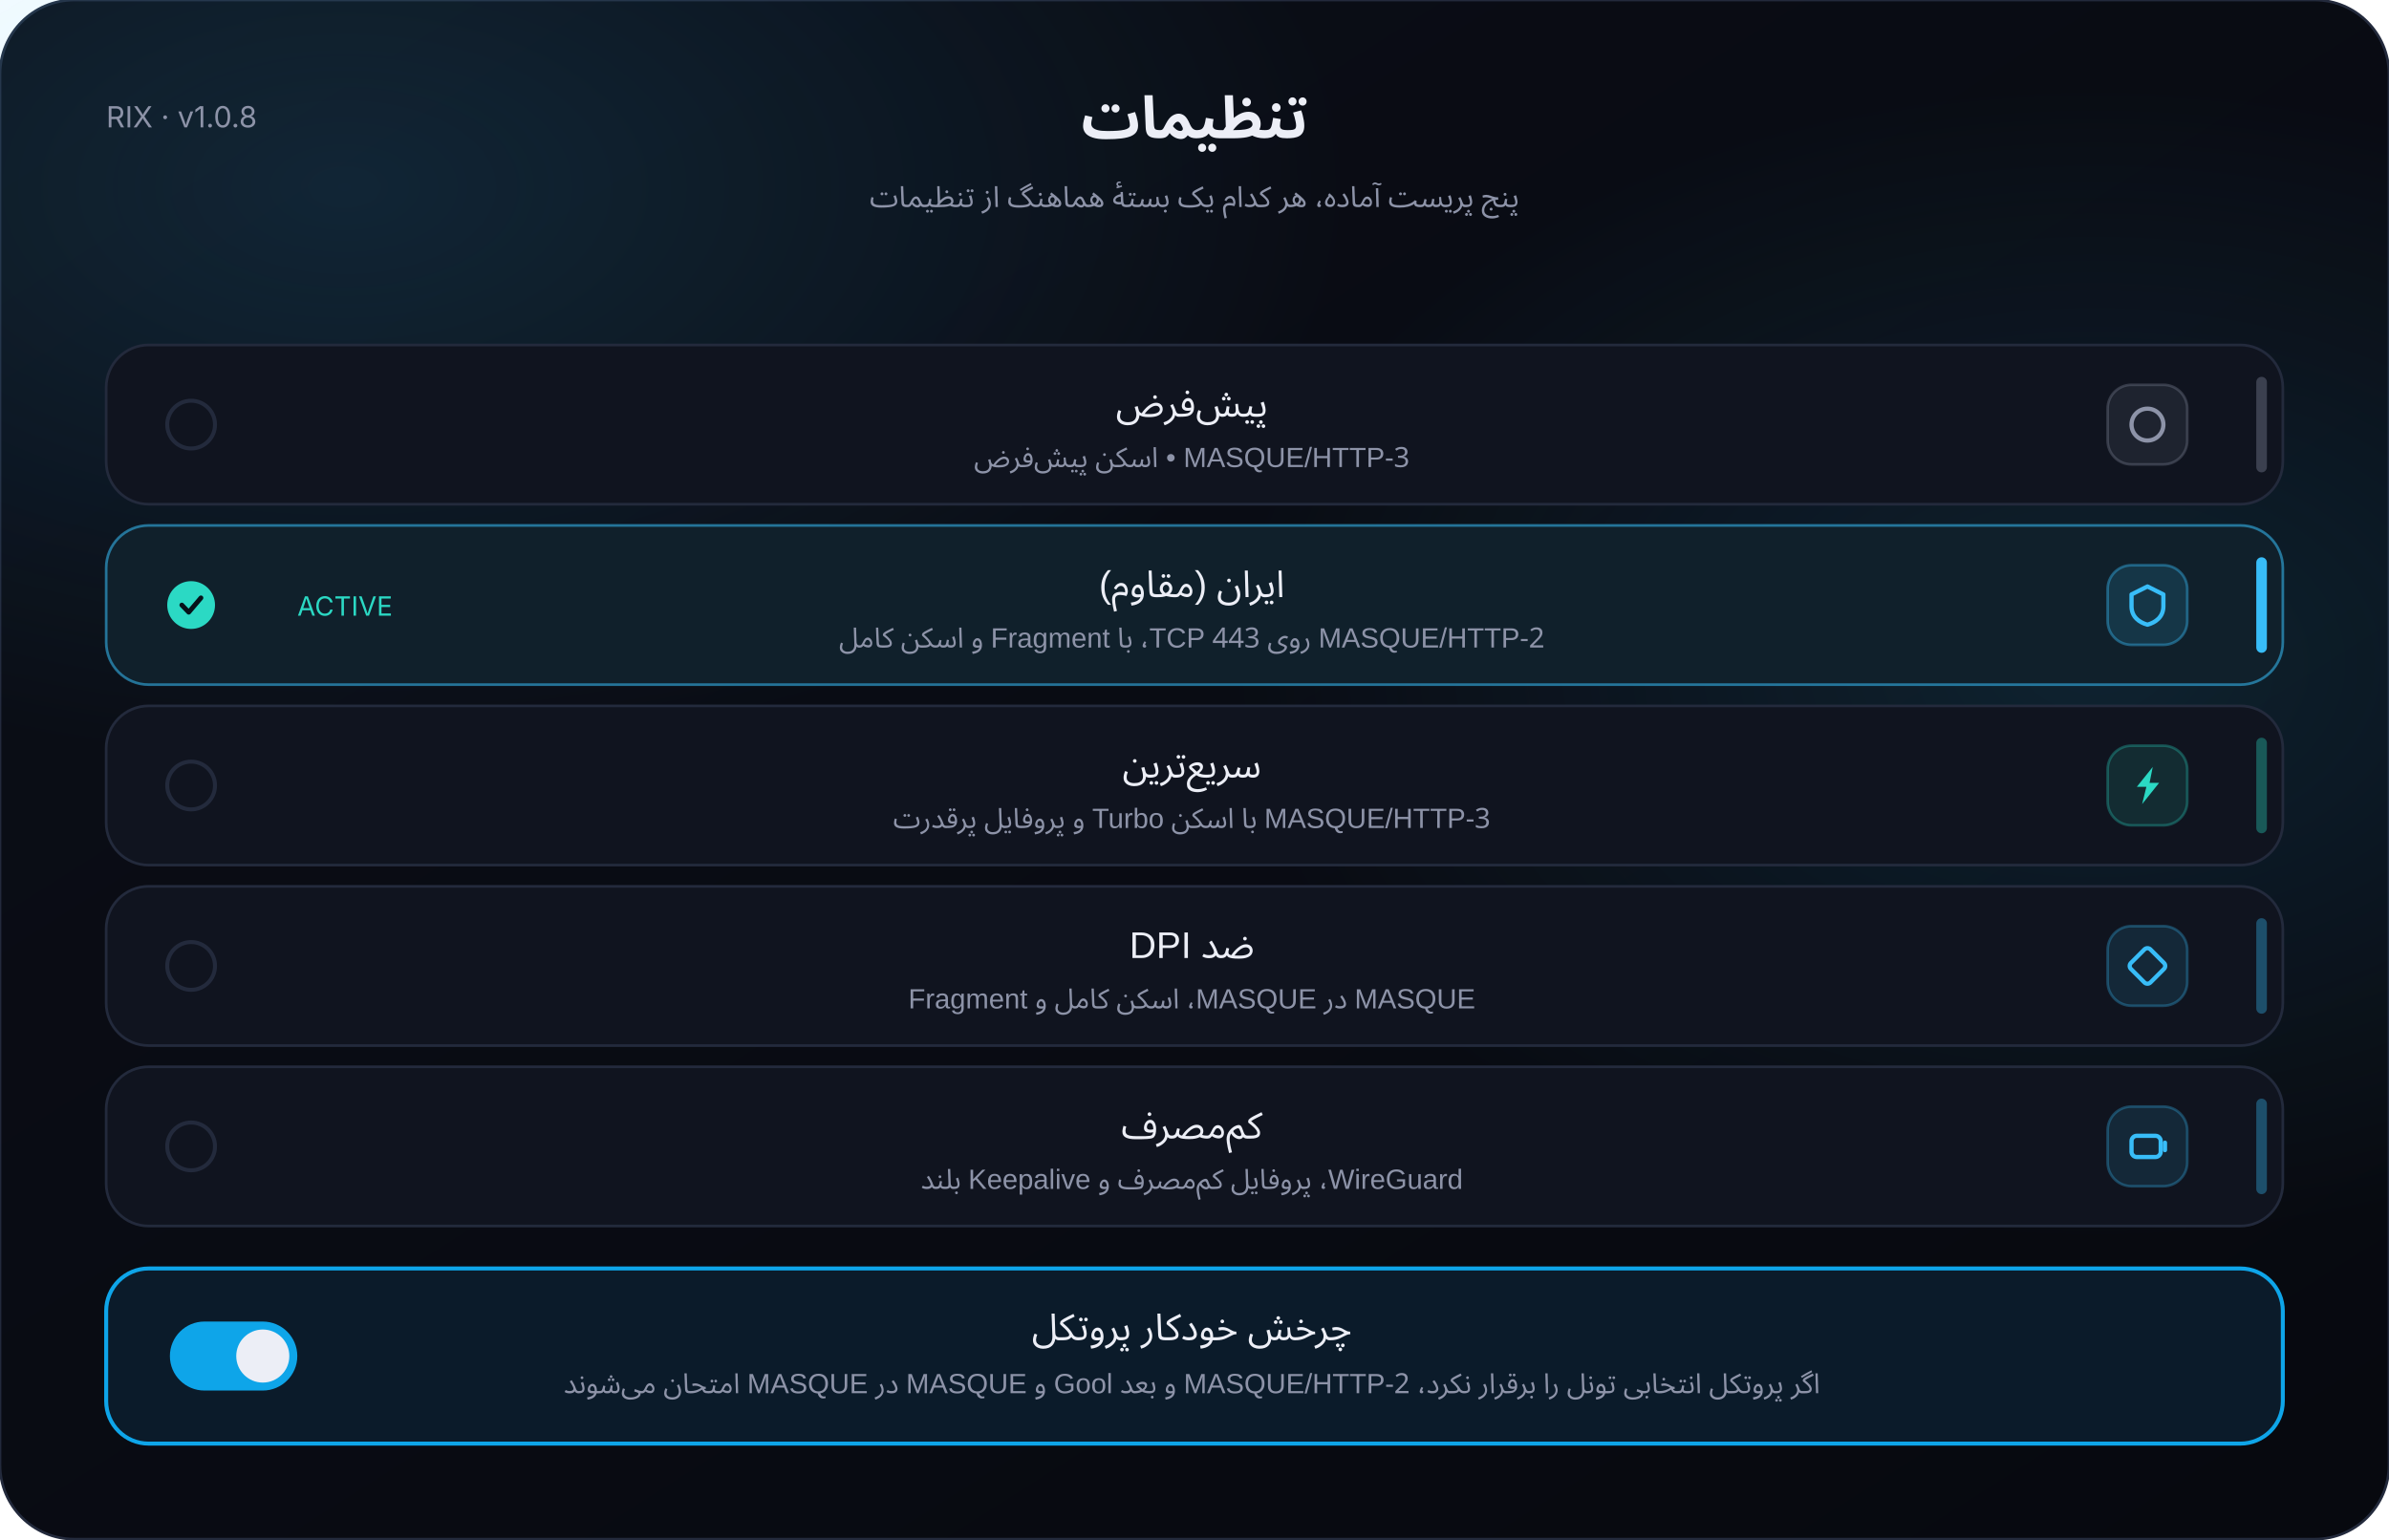
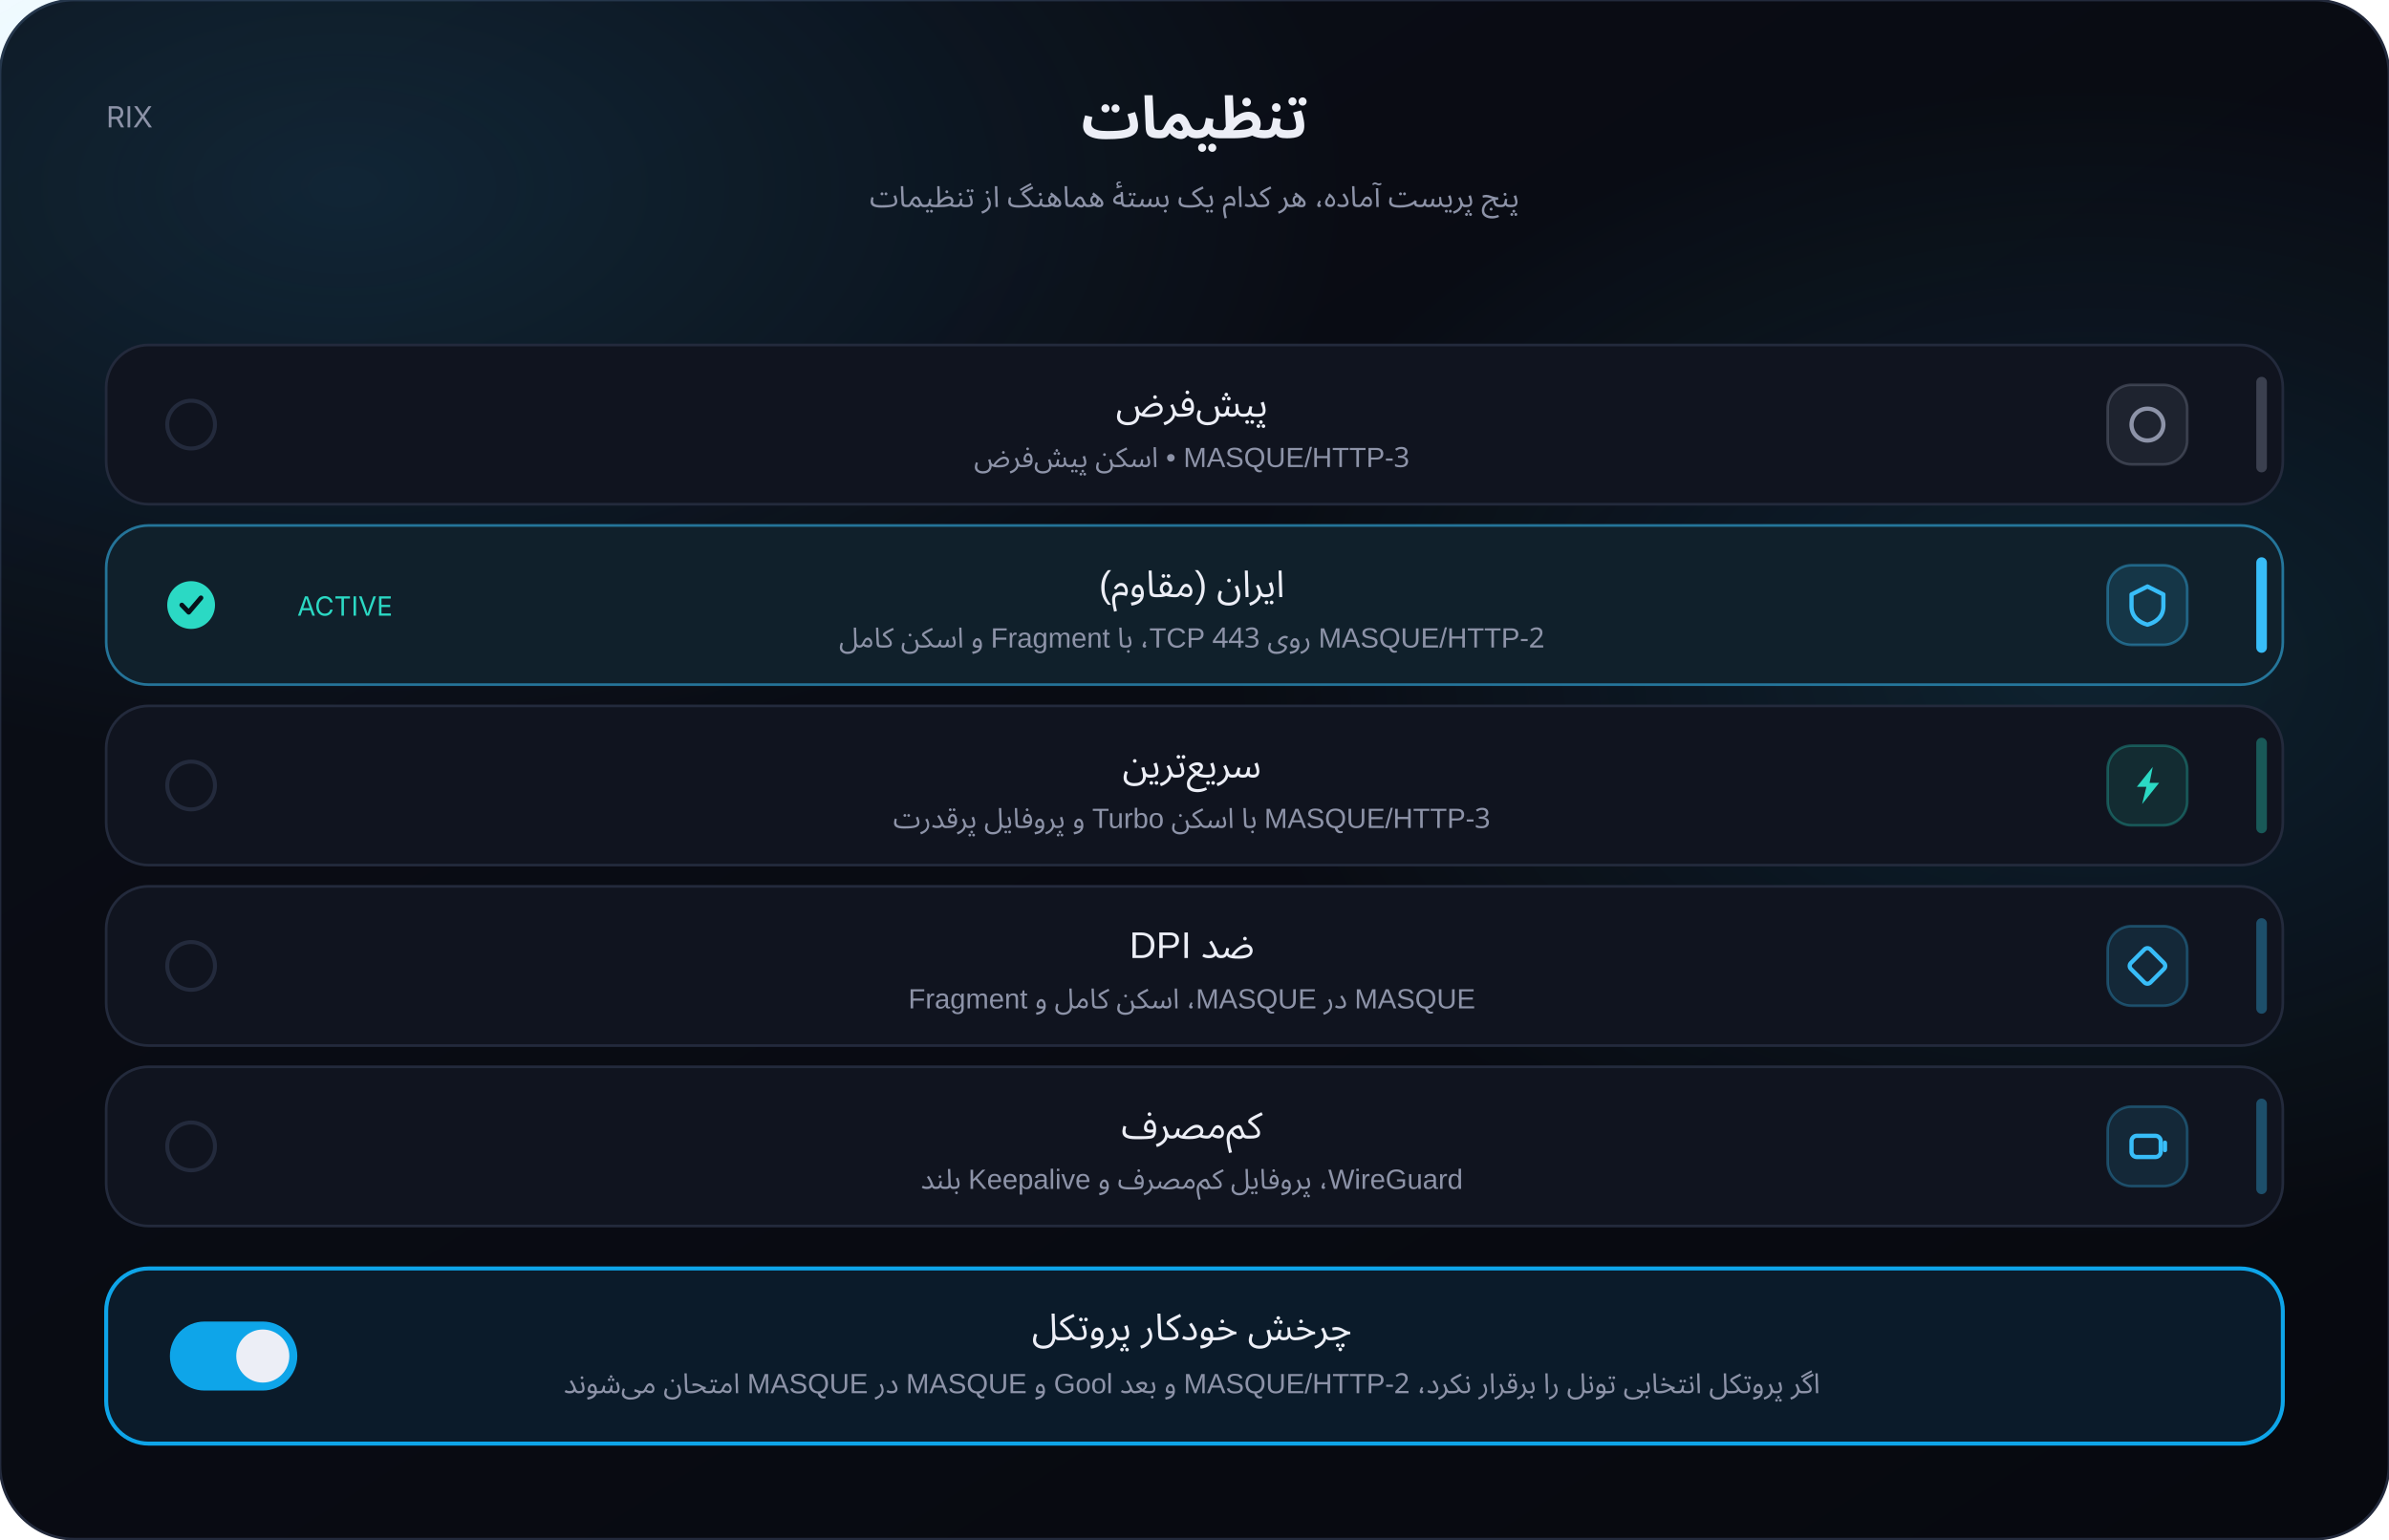
<svg xmlns="http://www.w3.org/2000/svg" width="900" height="580" viewBox="0 0 900 580" role="img" aria-label="RIX settings screen: five presets and the automatic protocol rotation switch">
  <defs>
    <linearGradient id="bg" x1="0" y1="0" x2="1" y2="1">
      <stop offset="0%" stop-color="#0B0E17" />
      <stop offset="100%" stop-color="#07090F" />
    </linearGradient>
    <radialGradient id="wellV" cx="50%" cy="50%" r="50%">
      <stop offset="0%" stop-color="#38BDF8" stop-opacity="0.14" />
      <stop offset="100%" stop-color="#38BDF8" stop-opacity="0" />
    </radialGradient>
    <radialGradient id="wellW" cx="50%" cy="50%" r="50%">
      <stop offset="0%" stop-color="#38BDF8" stop-opacity="0.13" />
      <stop offset="100%" stop-color="#38BDF8" stop-opacity="0" />
    </radialGradient>
    <style>
      .fa { font-family: Vazirmatn, 'Noto Sans Arabic', 'Segoe UI', Tahoma, Arial, sans-serif; }
      .en { font-family: 'Segoe UI', Inter, Roboto, Helvetica, Arial, sans-serif; }
      .hint { font-size: 10.5px; fill: #8D93A8; }
      .name { font-size: 14px; fill: #ECEEF6; }
    </style>
  </defs>
  <rect width="900" height="580" rx="28" fill="url(#bg)" stroke="#232A3C" />
  <ellipse cx="130" cy="70" rx="380" ry="220" fill="url(#wellV)" />
  <ellipse cx="790" cy="250" rx="330" ry="220" fill="url(#wellW)" />
-   <text class="en" x="40" y="48" text-anchor="start" font-size="11" fill="#8D93A8">RIX · v1.0.8</text>
+   <text class="en" x="40" y="48" text-anchor="start" font-size="11" fill="#8D93A8">RIX</text>
  <text class="fa" x="450" y="52" direction="rtl" text-anchor="middle" font-size="22" font-weight="700" fill="#ECEEF6">تنظیمات</text>
  <text class="fa" x="450" y="78" direction="rtl" text-anchor="middle" font-size="11" fill="#8D93A8">پنج پریست آماده، هر کدام یک بستهٔ هماهنگ از تنظیمات</text>
  <g>
    <rect x="40" y="130" width="820" height="60" rx="16" fill="#10141F" stroke="#232A3C" />
    <circle cx="72" cy="160" r="9" fill="none" stroke="#232A3C" stroke-width="1.5" />
    <rect x="794" y="145" width="30" height="30" rx="9" fill="#8D93A8" fill-opacity="0.12" stroke="#8D93A8" stroke-opacity="0.3" />
    <circle cx="809" cy="160" r="6" fill="none" stroke="#8D93A8" stroke-width="1.6" />
    <text class="fa name" x="449" y="157" direction="rtl" text-anchor="middle">پیش‌فرض</text>
    <text class="fa hint" x="449" y="176" direction="rtl" text-anchor="middle">MASQUE/HTTP-3 • اسکن پیش‌فرض</text>
    <rect x="850" y="142" width="4" height="36" rx="2" fill="#8D93A8" fill-opacity="0.35" />
  </g>
  <g>
    <rect x="40" y="198" width="820" height="60" rx="16" fill="#10202B" stroke="#38BDF8" stroke-opacity="0.55" />
    <circle cx="72" cy="228" r="9" fill="#2BD9C4" />
    <path d="M 68.5 228 l 2.6 2.7 l 4.6 -5.4" fill="none" stroke="#06121A" stroke-width="1.8" stroke-linecap="round" stroke-linejoin="round" />
    <text class="en" x="112" y="232" text-anchor="start" font-size="10" fill="#2BD9C4">ACTIVE</text>
    <rect x="794" y="213" width="30" height="30" rx="9" fill="#38BDF8" fill-opacity="0.14" stroke="#38BDF8" stroke-opacity="0.4" />
    <path d="M 809 221 L 815 224 V 228.5 C 815 232.5 812 234.6 809 235.4 C 806 234.6 803 232.5 803 228.5 V 224 Z" fill="none" stroke="#38BDF8" stroke-width="1.6" stroke-linejoin="round" />
    <text class="fa name" x="449" y="225" direction="rtl" text-anchor="middle" fill="#38BDF8">ایران (مقاوم)</text>
    <text class="fa hint" x="449" y="244" direction="rtl" text-anchor="middle">MASQUE/HTTP-2 روی TCP 443، با Fragment و اسکن کامل</text>
    <rect x="850" y="210" width="4" height="36" rx="2" fill="#38BDF8" />
  </g>
  <g>
    <rect x="40" y="266" width="820" height="60" rx="16" fill="#10141F" stroke="#232A3C" />
    <circle cx="72" cy="296" r="9" fill="none" stroke="#232A3C" stroke-width="1.5" />
    <rect x="794" y="281" width="30" height="30" rx="9" fill="#2BD9C4" fill-opacity="0.12" stroke="#2BD9C4" stroke-opacity="0.3" />
    <path d="M 811 289 L 805 296.5 L 808.6 296.5 L 807 303 L 813.4 295 L 809.8 295 Z" fill="#2BD9C4" />
    <text class="fa name" x="449" y="293" direction="rtl" text-anchor="middle">سریع‌ترین</text>
    <text class="fa hint" x="449" y="312" direction="rtl" text-anchor="middle">MASQUE/HTTP-3 با اسکن Turbo و پروفایل پرقدرت</text>
    <rect x="850" y="278" width="4" height="36" rx="2" fill="#2BD9C4" fill-opacity="0.35" />
  </g>
  <g>
    <rect x="40" y="334" width="820" height="60" rx="16" fill="#10141F" stroke="#232A3C" />
    <circle cx="72" cy="364" r="9" fill="none" stroke="#232A3C" stroke-width="1.5" />
    <rect x="794" y="349" width="30" height="30" rx="9" fill="#38BDF8" fill-opacity="0.12" stroke="#38BDF8" stroke-opacity="0.3" />
    <rect x="803.8" y="358.8" width="10.4" height="10.4" rx="1.6" fill="none" stroke="#38BDF8" stroke-width="1.6" transform="rotate(45 809 364)" />
    <text class="fa name" x="449" y="361" direction="rtl" text-anchor="middle">ضد DPI</text>
    <text class="fa hint" x="449" y="380" direction="rtl" text-anchor="middle">MASQUE در MASQUE، اسکن کامل و Fragment</text>
    <rect x="850" y="346" width="4" height="36" rx="2" fill="#38BDF8" fill-opacity="0.35" />
  </g>
  <g>
    <rect x="40" y="402" width="820" height="60" rx="16" fill="#10141F" stroke="#232A3C" />
    <circle cx="72" cy="432" r="9" fill="none" stroke="#232A3C" stroke-width="1.5" />
    <rect x="794" y="417" width="30" height="30" rx="9" fill="#38BDF8" fill-opacity="0.12" stroke="#38BDF8" stroke-opacity="0.3" />
    <rect x="803" y="428" width="11" height="8" rx="2" fill="none" stroke="#38BDF8" stroke-width="1.6" />
    <path d="M 815.6 430.6 V 433.4" fill="none" stroke="#38BDF8" stroke-width="1.6" stroke-linecap="round" />
    <text class="fa name" x="449" y="429" direction="rtl" text-anchor="middle">کم‌مصرف</text>
    <text class="fa hint" x="449" y="448" direction="rtl" text-anchor="middle">WireGuard، پروفایل کم‌مصرف و Keepalive بلند</text>
    <rect x="850" y="414" width="4" height="36" rx="2" fill="#38BDF8" fill-opacity="0.35" />
  </g>
  <g>
    <rect x="40" y="478" width="820" height="66" rx="16" fill="#0B1B2A" stroke="#0EA5E9" stroke-width="1.5" />
    <rect x="64" y="498" width="48" height="26" rx="13" fill="#0EA5E9" />
    <circle cx="99" cy="511" r="10" fill="#ECEEF6" />
    <text class="fa name" x="449" y="505" direction="rtl" text-anchor="middle" font-size="13.5">چرخش خودکار پروتکل</text>
    <text class="fa hint" x="449" y="525" direction="rtl" text-anchor="middle">اگر پروتکل انتخابی تونل را برقرار نکرد، MASQUE/HTTP-2 و بعد Gool و MASQUE در MASQUE امتحان می‌شوند</text>
  </g>
</svg>
